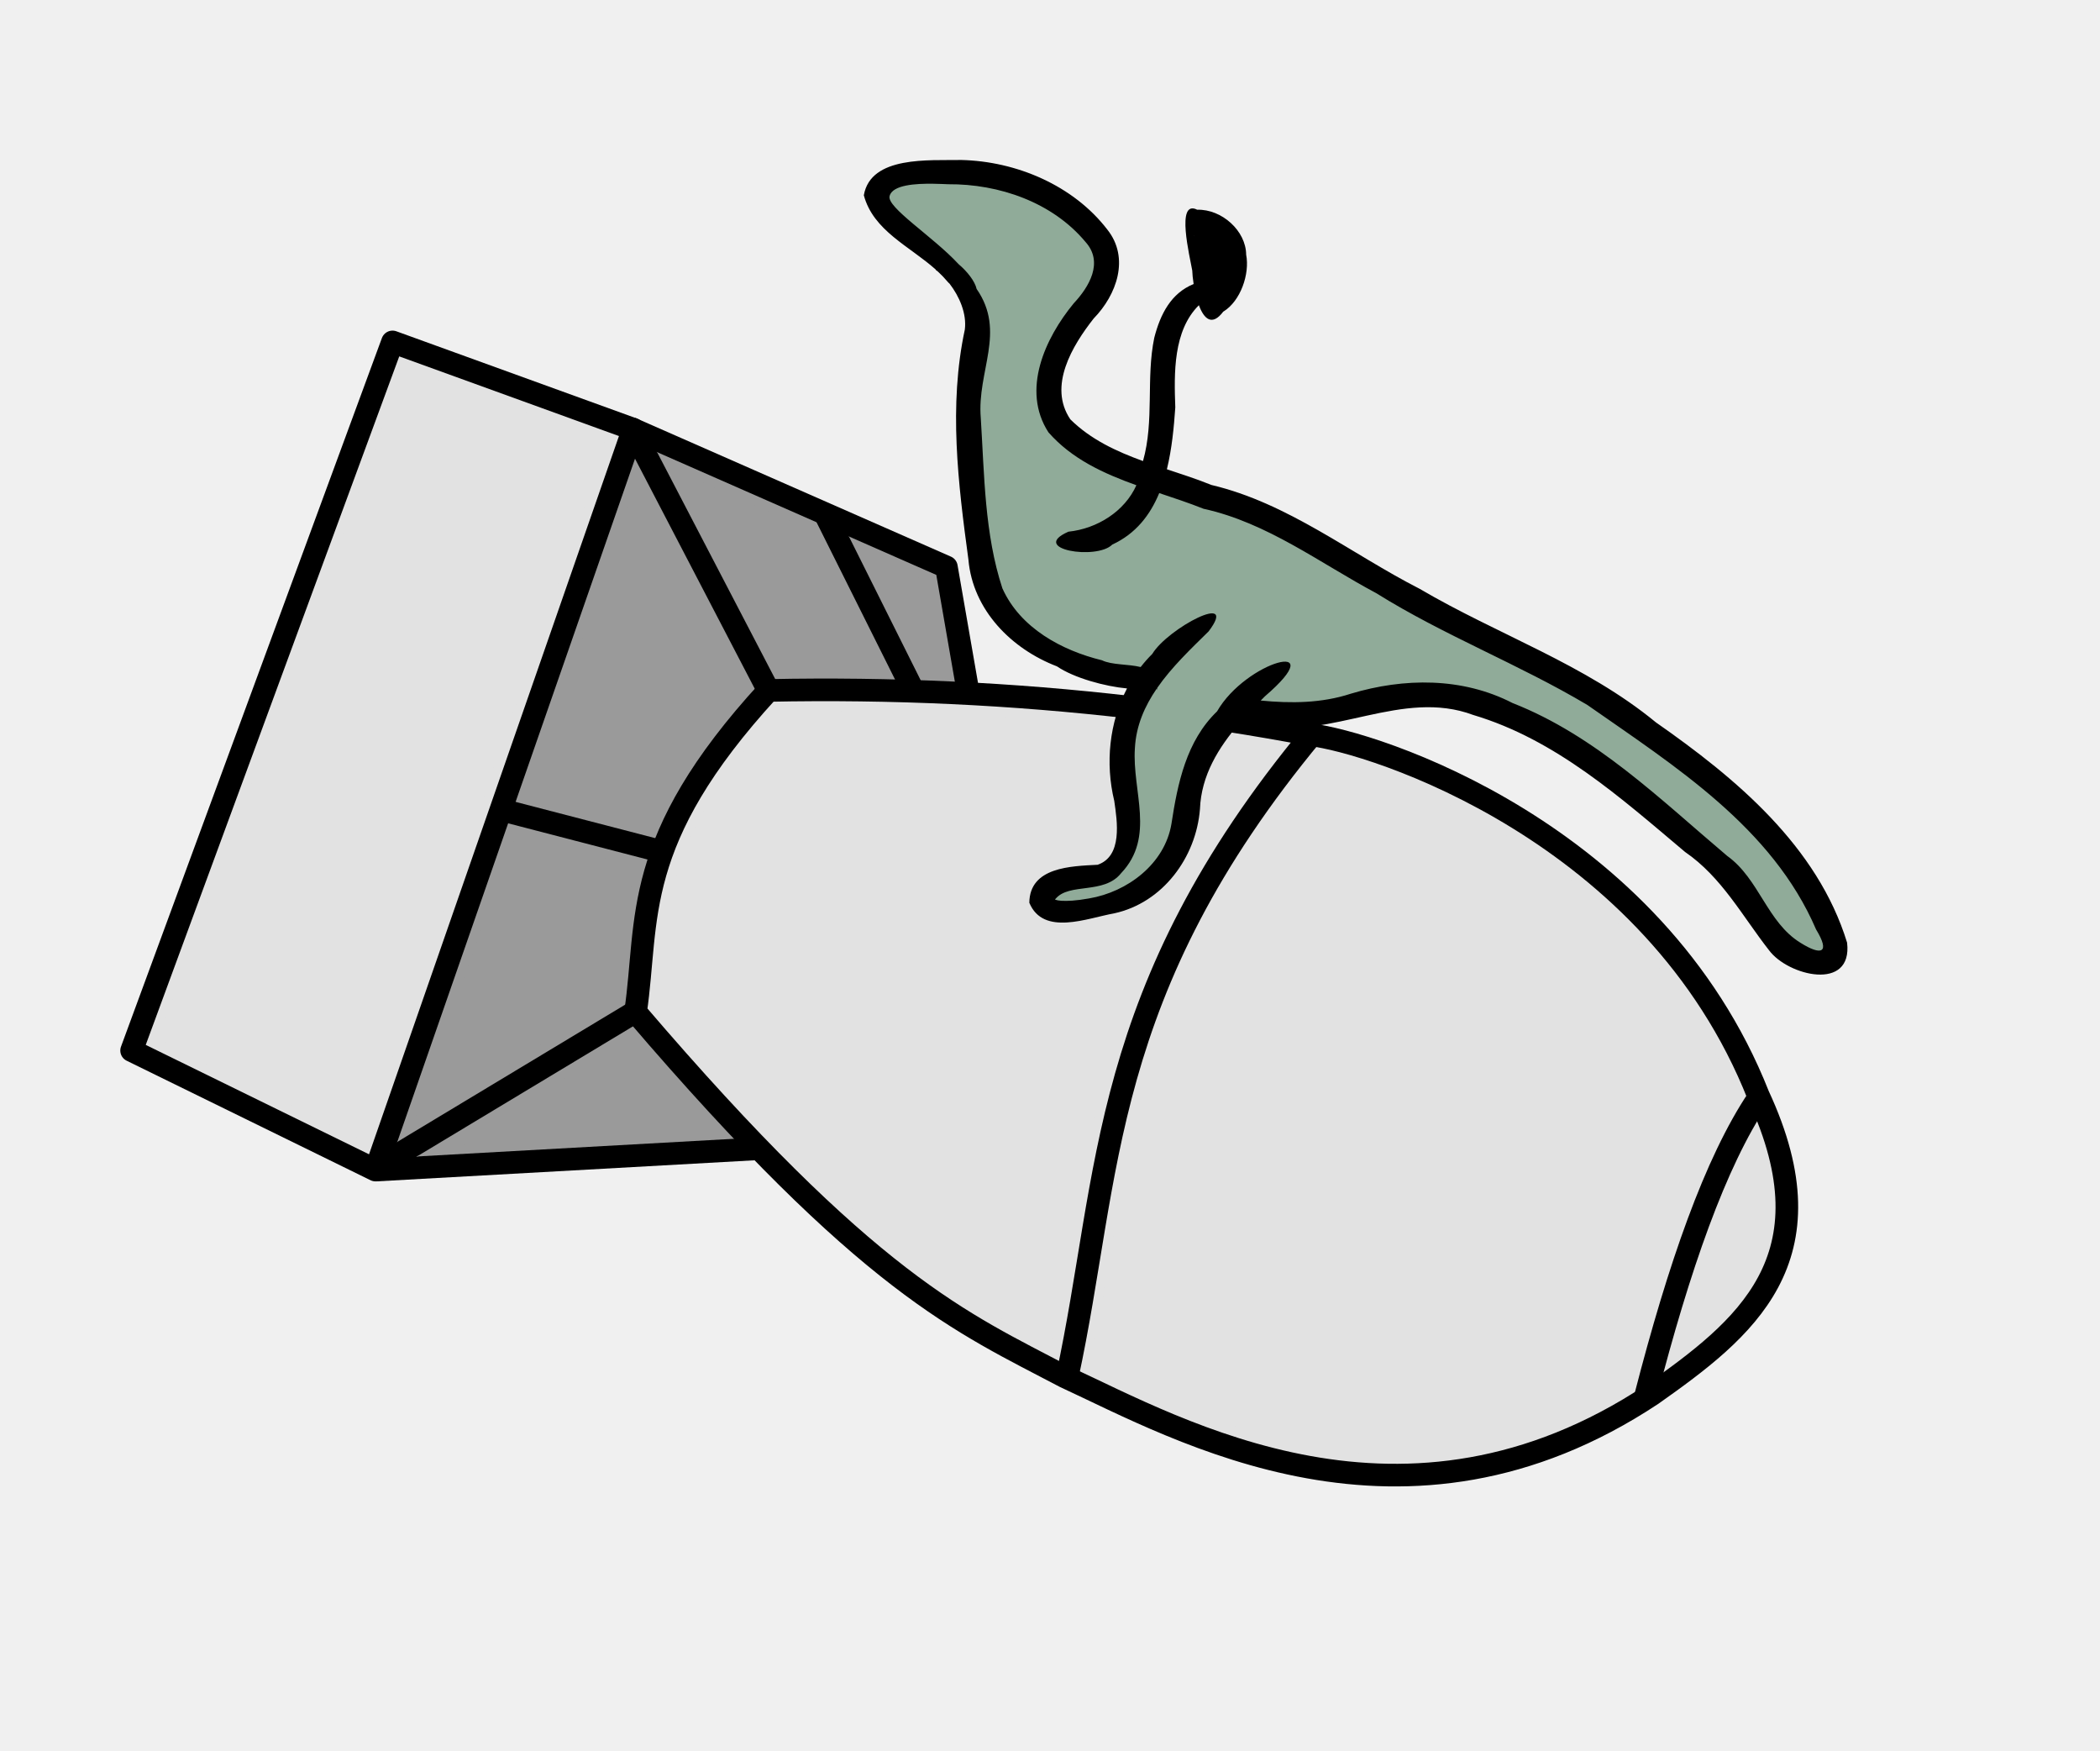
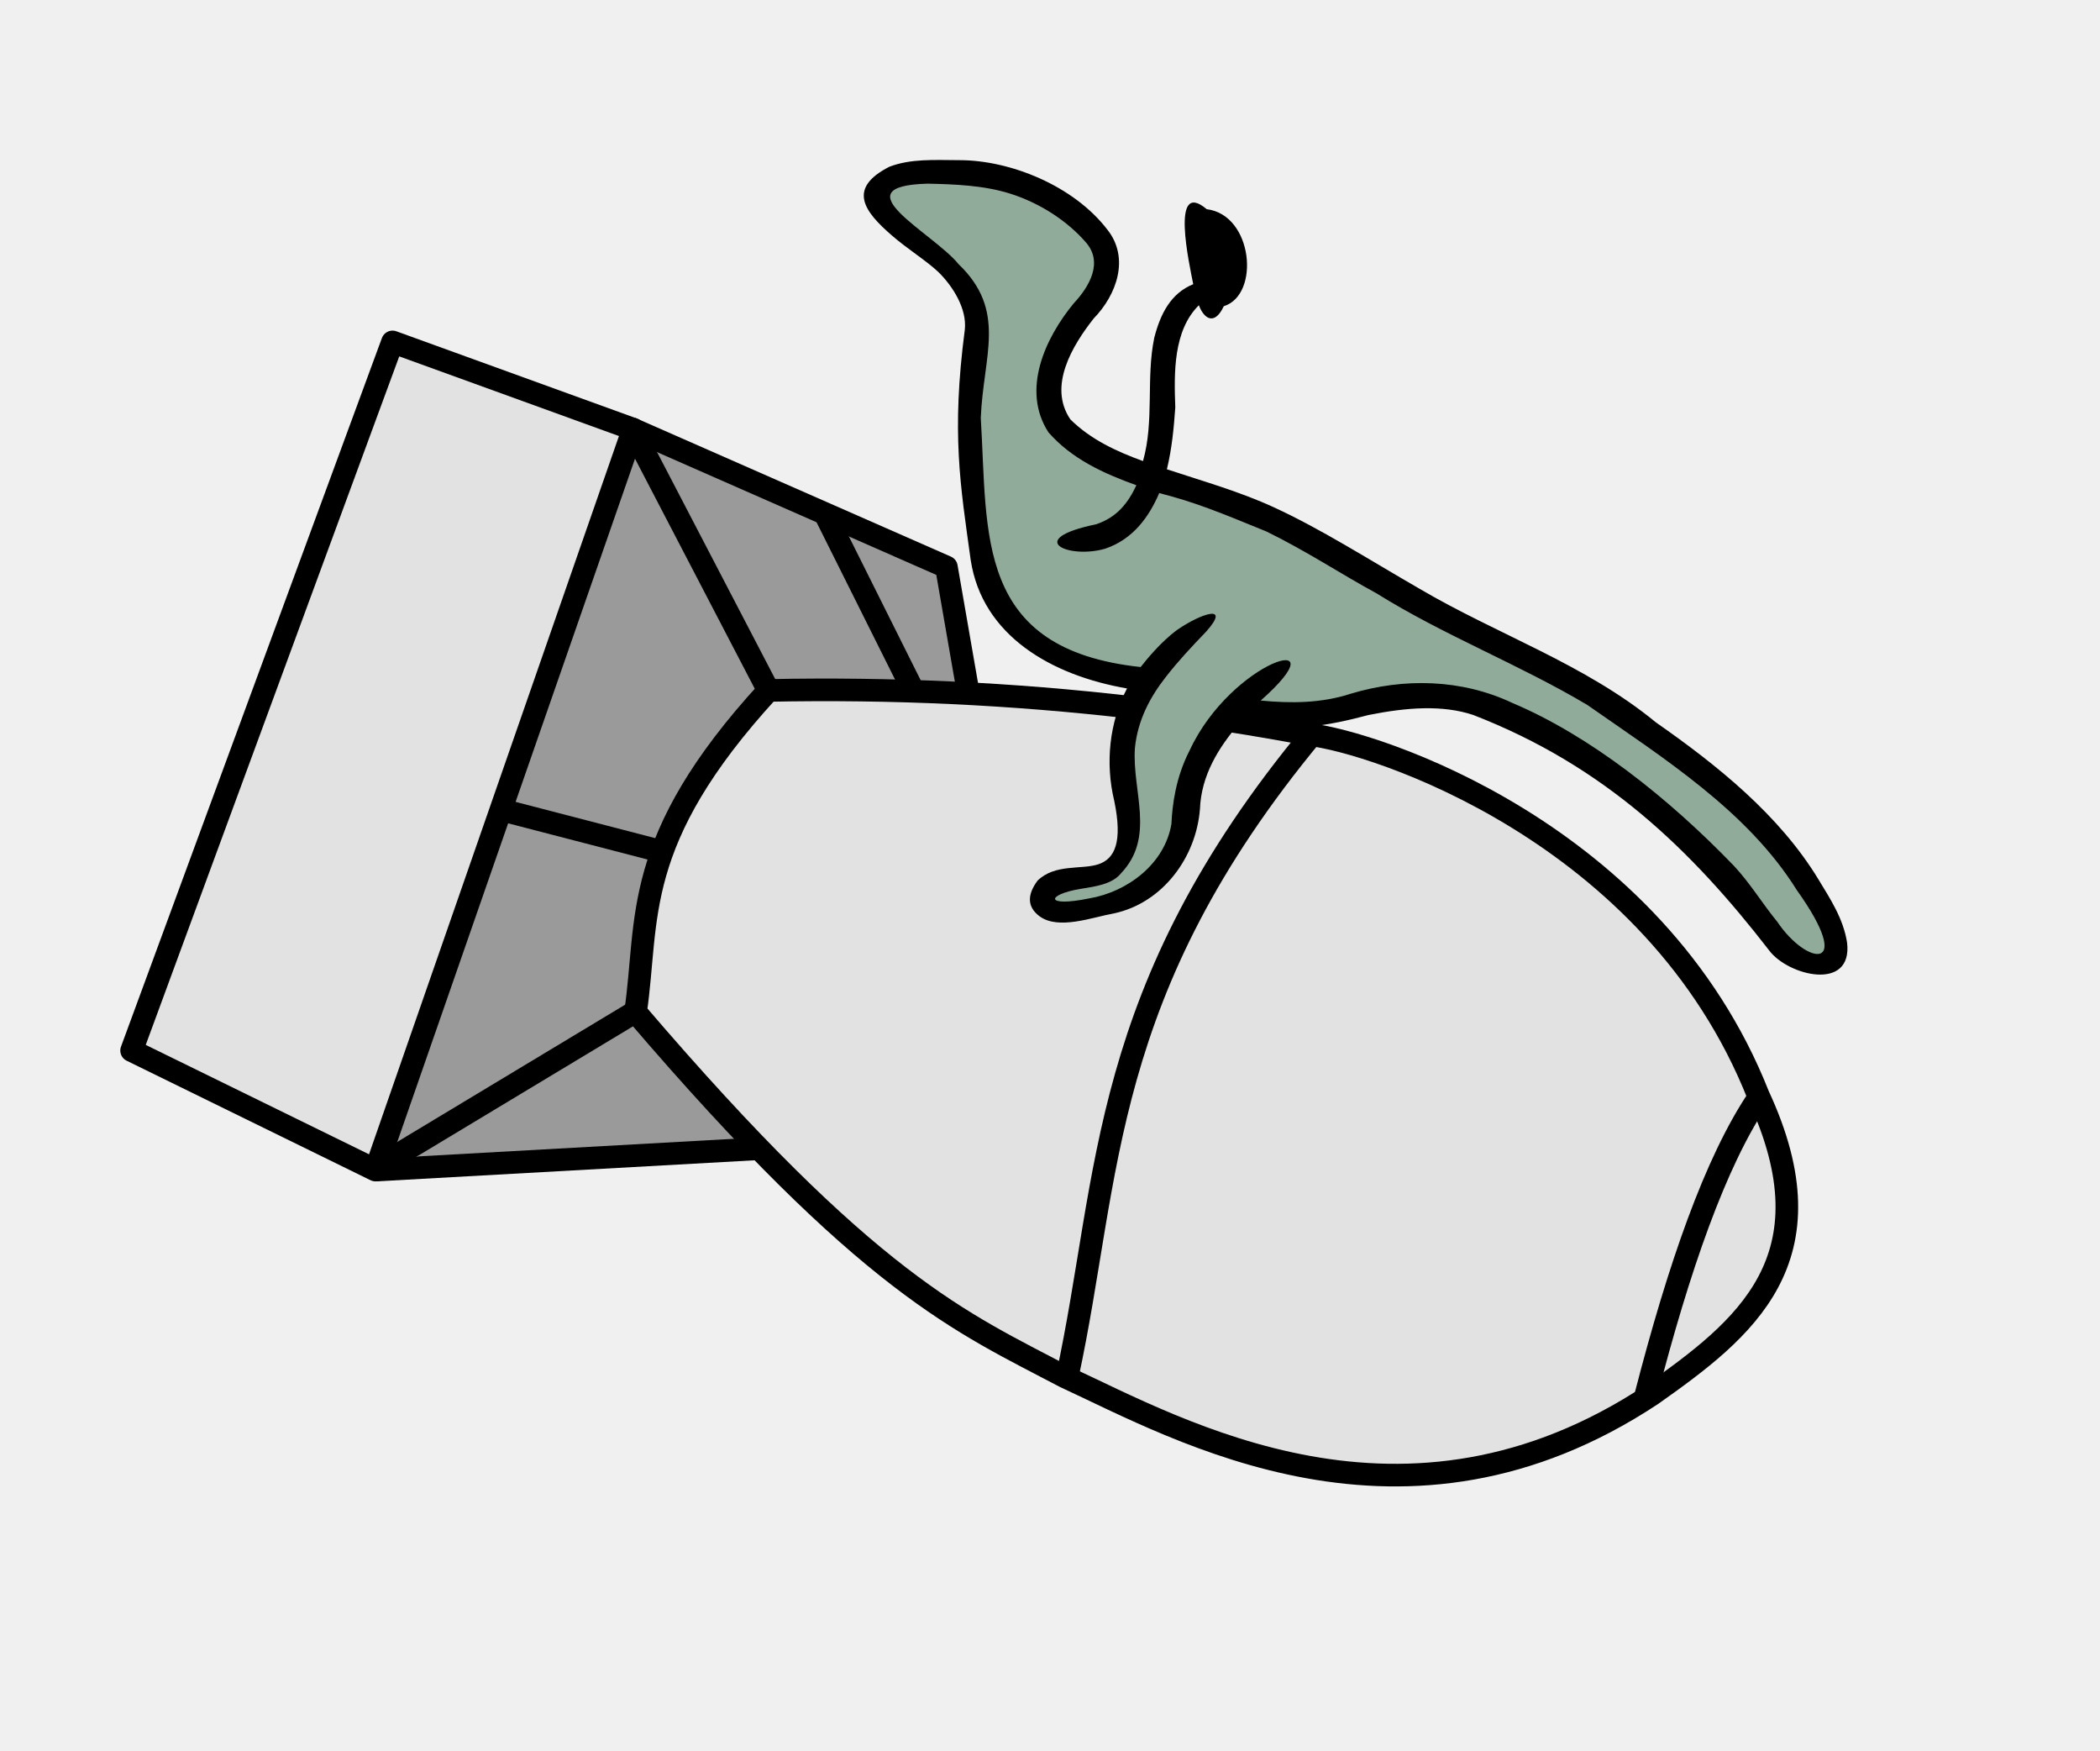
<svg xmlns="http://www.w3.org/2000/svg" width="6in" height="5in" id="svg2985" version="1.1" style="display:inline">
  <defs id="defs2987" />
  <g id="layer1" style="display:inline">
    <g id="layer2" style="display:inline" transform="translate(-211.6181,-124.0045)">
      <g id="g3445">
        <path id="path3963" d="m 668.831,498.342 c 0,-0.134 0.292,-1.15 0.649,-2.257 0.357,-1.107 2.239,-7.392 4.183,-13.966 4.515,-15.275 10.097,-30.17 15.414,-41.135 3.116,-6.425 4.347,-8.37 4.794,-7.572 0.331,0.591 1.394,4.125 2.363,7.854 4.174,16.064 1.239,29.397 -9.176,41.695 -4.731,5.586 -18.227,16.974 -18.227,15.38 z" style="fill:#e2e2e2;fill-opacity:1;stroke:#e2e2e2;stroke-width:4.306;stroke-linecap:butt;stroke-linejoin:round;stroke-miterlimit:4;stroke-dasharray:none;stroke-opacity:1" />
        <path id="path3965" d="m 584.114,524.533 c -0.955,-0.138 -4.548,-0.601 -7.986,-1.03 -13.426,-1.673 -30.879,-6.968 -47.914,-14.536 -16.037,-7.125 -19.79,-9.017 -19.79,-9.979 0,-0.519 0.635,-4.025 1.412,-7.791 0.776,-3.766 2.033,-10.753 2.792,-15.527 8.161,-51.331 16.065,-77.343 32.071,-105.549 9.854,-17.364 26.492,-40.275 29.248,-40.275 5.058,0 22.273,6.066 35.512,12.514 34.701,16.9 61.059,42.128 76.414,73.137 l 4.417,8.92 -1.685,2.67 c -8.052,12.756 -17.378,36.918 -25.31,65.579 -2.681,9.688 -3.809,12.753 -5.036,13.691 -0.869,0.665 -5.643,3.223 -10.608,5.685 -12.705,6.3 -25.934,10.322 -40.152,12.21 -5.071,0.673 -19.474,0.846 -23.386,0.281 l 0,0 z" style="fill:#e2e2e2;fill-opacity:1;stroke:#e2e2e2;stroke-width:4.306;stroke-linecap:butt;stroke-linejoin:round;stroke-miterlimit:4;stroke-dasharray:none;stroke-opacity:1" />
        <path style="fill:#e2e2e2;fill-opacity:1;stroke:#e2e2e2;stroke-width:4.306;stroke-linecap:butt;stroke-linejoin:round;stroke-miterlimit:4;stroke-dasharray:none;stroke-opacity:1" d="m 212.438,192.457 -5.555,6.748 c -18.926,22.996 -24.825,37.004 -27.76,65.922 -0.941,9.273 -0.969,11.201 -0.18,12.15 15.329,18.454 46.529,50.545 60.576,62.309 14.329,11.999 22.972,17.888 40.273,27.434 5.347,2.95 9.928,5.155 10.178,4.9 0.43,-0.438 2.085,-9.345 7.893,-42.475 4.314,-24.608 8.578,-40.65 15.414,-57.982 8.042,-20.389 19.011,-39.648 33.838,-59.406 3.278,-4.369 5.723,-8.021 5.43,-8.117 -0.293,-0.096 -3.704,-0.739 -7.578,-1.43 l -7.045,-1.256 -32.238,-4.25 -8.084,-0.832 c -17.141,-1.761 -37.494,-2.856 -60.859,-3.277 l -24.303,-0.438 z" transform="translate(211.6181,124.0045)" id="path3967" />
      </g>
      <path style="fill:#e2e2e2;fill-opacity:1;stroke:#e2e2e2;stroke-width:4.306;stroke-linecap:butt;stroke-linejoin:round;stroke-miterlimit:4;stroke-dasharray:none;stroke-opacity:1" d="m 282.051,425.018 c -18.148,-8.899 -29.483,-14.834 -29.438,-15.414 0.054,-0.688 68.1,-186.199 68.665,-187.199 0.224,-0.396 58.994,21.237 59.15,21.772 0.298,1.02 -67.462,194.919 -68.188,195.122 -0.373,0.104 -13.959,-6.322 -30.19,-14.281 z" id="path3969" />
      <path style="fill:#9a9a9a;fill-opacity:1;stroke:#9a9a9a;stroke-width:4.306;stroke-linecap:butt;stroke-linejoin:round;stroke-miterlimit:4;stroke-dasharray:none;stroke-opacity:1" d="m 393.436,249.463 c -0.2,0.2 6.305,12.865 25.156,48.969 l 5.875,11.281 15.938,0 15.938,0 -10.531,-21.094 -10.562,-21.125 -20.781,-9.125 c -11.436,-5.019 -20.908,-9.03 -21.031,-8.906 z m -7.844,2.125 c -0.156,0.46 -7.419,21.28 -16.125,46.281 -8.706,25.001 -15.729,45.584 -15.594,45.719 0.135,0.135 8.498,2.371 18.562,4.969 10.064,2.598 18.322,4.67 18.375,4.625 0.053,-0.045 1.835,-3.457 3.969,-7.594 4.478,-8.684 9.434,-15.984 17.531,-25.875 l 5.75,-7 -16.094,-30.969 c -8.85,-17.04 -16.219,-30.616 -16.375,-30.156 z m 60.469,20.969 c -0.118,0.111 4.039,8.678 9.219,19.031 l 9.406,18.812 4.156,0 c 2.29,0 4.156,-0.06 4.156,-0.156 0,-1.266 -4.9,-27.9 -5.188,-28.188 -0.601,-0.601 -21.505,-9.732 -21.75,-9.5 z m -94.25,78.094 c -0.544,0.019 -28.881,79.697 -30.062,84.531 -0.187,0.764 58.653,-34.108 60.531,-35.875 0.313,-0.295 1.017,-5.039 1.562,-10.531 1.058,-10.643 2.43,-19.577 3.938,-25.312 l 0.938,-3.5 -18.094,-4.688 c -9.952,-2.563 -18.416,-4.639 -18.812,-4.625 z m 33.188,55.594 c -0.371,0 -55.759,33.257 -56.625,34 -0.3,0.257 1.106,0.36 3.125,0.219 4.703,-0.329 78.224,-4.375 79.5,-4.375 0.528,0 -5.029,-6.726 -12.344,-14.938 -7.314,-8.211 -13.473,-14.906 -13.656,-14.906 z" id="path3971" />
    </g>
    <g id="g3821" style="display:inline" transform="translate(-211.6181,-124.0045)">
      <g id="g3852" transform="translate(13.74839,-23.56868)">
        <path style="fill:none;stroke:#000000;stroke-width:6.201;stroke-linecap:butt;stroke-linejoin:round;stroke-miterlimit:4;stroke-dasharray:none;stroke-opacity:1" d="m 233.968,435.652 71.565,-194.319 66.041,23.937 -70.706,203.157 z" id="path3002" />
        <path style="fill:none;stroke:#000000;stroke-width:6.201;stroke-linecap:butt;stroke-linejoin:miter;stroke-miterlimit:4;stroke-dasharray:none;stroke-opacity:1" d="M 379.186,381.027 334.749,369.488" id="path3824" />
        <path style="fill:none;stroke:#000000;stroke-width:6.201;stroke-linecap:butt;stroke-linejoin:miter;stroke-miterlimit:4;stroke-dasharray:none;stroke-opacity:1" d="m 371.575,425.341 -70.952,42.718" id="path3826" />
        <path style="fill:none;stroke:#000000;stroke-width:6.201;stroke-linecap:butt;stroke-linejoin:miter;stroke-miterlimit:4;stroke-dasharray:none;stroke-opacity:1" d="m 405.129,462.622 -104.284,5.814" id="path3828" />
        <path style="fill:none;stroke:#000000;stroke-width:6.201;stroke-linecap:butt;stroke-linejoin:miter;stroke-miterlimit:4;stroke-dasharray:none;stroke-opacity:1" d="M 408.635,336.92 371.329,265.27" id="path3830" />
        <path style="fill:none;stroke:#000000;stroke-width:6.201;stroke-linecap:butt;stroke-linejoin:miter;stroke-miterlimit:4;stroke-dasharray:none;stroke-opacity:1" d="M 448.215,336.674 424.003,288.187" id="path3832" />
        <path style="fill:none;stroke:#000000;stroke-width:6.201;stroke-linecap:butt;stroke-linejoin:round;stroke-miterlimit:4;stroke-dasharray:none;stroke-opacity:1" d="M 463.517,337.94 457.452,303.049 370.856,264.989" id="path3834" />
        <path style="fill:none;stroke:#000000;stroke-width:6.201;stroke-linecap:butt;stroke-linejoin:miter;stroke-miterlimit:4;stroke-dasharray:none;stroke-opacity:1" d="m 508.247,341.561 c -32.586,-3.796 -65.785,-5.342 -99.593,-4.657 -37.893,41.277 -32.733,62.683 -36.456,88.189 64.067,74.928 89.488,85.122 117.701,99.993 31.607,14.621 93.109,49.905 161.101,4.861 25.211,-17.807 50.045,-37.02 29.165,-81.939 -28.721,-72.682 -106.072,-97.068 -122.909,-98.952 -7.616,-1.448 -15.267,-2.768 -22.953,-3.96 z" id="path3836" />
        <path style="fill:none;stroke:#000000;stroke-width:6.201;stroke-linecap:butt;stroke-linejoin:miter;stroke-miterlimit:4;stroke-dasharray:none;stroke-opacity:1" d="m 557.949,348.708 c -58.828,70.918 -55.385,121.078 -67.357,176.377" id="path3838" />
        <path style="fill:none;stroke:#000000;stroke-width:6.201;stroke-linecap:butt;stroke-linejoin:miter;stroke-miterlimit:4;stroke-dasharray:none;stroke-opacity:1" d="m 680.164,448.701 c -11.825,17.54 -21.847,46.498 -30.901,81.592" id="path3840" />
      </g>
    </g>
    <g id="layer5" style="display:inline">
-       <path style="display:inline;fill:#90ab99;fill-opacity:1;stroke:#90ab99;stroke-width:4.306;stroke-linecap:butt;stroke-linejoin:round;stroke-miterlimit:4;stroke-dasharray:none;stroke-opacity:1" d="m 258.469,51.348 c -9.831,-0.008 -11.778,0.165 -12.744,1.129 -0.716,0.714 -0.973,1.666 -0.691,2.555 0.247,0.779 4.31,4.721 9.029,8.76 10.459,8.953 12.055,10.733 14.949,16.674 3.032,6.224 3.353,10.858 1.504,21.703 -1.316,7.718 -1.38,9.537 -0.742,20.484 1.215,20.849 3.357,33.758 6.707,40.422 2.082,4.141 6.959,8.972 12.254,12.135 5.061,3.023 14.434,6.166 20.016,6.711 5.948,8.004 3.193,21.884 3.109,24.27 -0.05,2.673 0.183,8.941 0.516,13.928 0.733,11.008 -0.159,14.677 -4.711,19.398 -2.415,2.504 -3.536,3.103 -7.039,3.764 -6.015,1.134 -9.255,2.086 -9.732,2.857 -1.139,1.842 10.987,-0.434 16.074,-3.018 4.98,-2.529 9.66,-6.978 11.676,-11.098 0.977,-1.997 2.383,-6.753 3.123,-10.566 2.639,-13.588 4.492,-17.893 11.365,-26.42 l 13.461,-3.08 7.588,0 c 6.277,0 9.083,-0.385 16.25,-2.229 7.944,-2.043 9.584,-2.229 19.773,-2.256 12.688,-0.033 14.623,0.39 26.906,5.889 12.581,5.632 22.44,11.996 35.938,23.197 19.257,15.981 25.07,21.398 28.602,26.654 6.512,9.693 8.756,12.405 12.088,14.611 3.283,2.175 5.834,2.821 5.834,1.477 0,-1.513 -7.001,-14.489 -10.484,-19.432 -5.164,-7.327 -18.91,-20.806 -28.748,-28.191 -21.452,-16.105 -26.808,-19.402 -52.08,-32.061 -9.166,-4.591 -26.682,-14.084 -38.924,-21.094 -22.138,-12.677 -26.636,-14.793 -41.975,-19.742 -4.392,-1.417 -8.298,-2.682 -8.68,-2.811 l -7.248,-2.523 -5.418,-2.219 c -2.98,-1.22 -7.153,-3.326 -9.271,-4.682 -9.379,-6 -12.416,-10.646 -12.428,-19.008 -0.011,-8.339 2.874,-15.551 9.73,-24.32 7.564,-9.674 7.485,-13.246 -0.445,-20.314 -4.709,-4.197 -11.211,-7.721 -18.318,-9.928 -4.569,-1.418 -6.634,-1.619 -16.812,-1.627 z" id="path3961" />
+       <path style="opacity:1;fill:#90ab99;fill-opacity:1;stroke:#90ab99;stroke-width:7.2;stroke-miterlimit:4;stroke-dasharray:none;stroke-opacity:1" d="m 495.691,260.331 c -2.611,-1.37 -5.668,-4.734 -12.251,-13.48 -15.758,-20.935 -42.331,-42.343 -66.105,-53.254 -11.098,-5.094 -16.333,-6.259 -27.894,-6.211 -8.575,0.036 -12.363,0.61 -21.5,3.262 -3.013,0.874 -5.502,1.135 -12.668,1.328 l -8.918,0.24 3.246,-3.327 c 3.922,-4.02 5.309,-6.533 4.21,-7.631 -0.601,-0.601 -1.106,-0.63 -2.847,-0.161 -6.088,1.639 -16.079,10.153 -21.216,18.079 -5.114,7.89 -7.292,14.002 -8.506,23.869 -0.896,7.277 -2.57,10.779 -7.268,15.203 -3.922,3.693 -8.13,6.038 -13.125,7.315 -4.99,1.276 -10.185,1.804 -10.632,1.082 -0.496,-0.803 2.247,-1.828 7.5,-2.8 5.785,-1.071 8.034,-2.092 10.406,-4.726 4.641,-5.152 5.493,-10.116 4.038,-23.516 -0.779,-7.178 -0.829,-9.055 -0.317,-12.038 1.302,-7.592 4.755,-14.014 11.807,-21.961 2.075,-2.337 5.126,-5.775 6.781,-7.638 5.176,-5.828 3.731,-7.511 -3.454,-4.024 -3.083,1.497 -4.801,2.851 -9.24,7.286 l -5.452,5.448 -4.798,-0.809 c -9.807,-1.654 -18.548,-5.501 -24.028,-10.575 -9.611,-8.898 -12.791,-20.443 -13.825,-50.188 -0.276,-7.936 -0.162,-10.493 0.8,-18 2.588,-20.202 0.304,-25.567 -16.745,-39.321 -6.353,-5.125 -9.366,-8.359 -9.157,-9.827 0.4,-2.814 8.141,-3.965 19.364,-2.878 12.196,1.181 21.298,4.687 29.062,11.195 5.121,4.292 6.699,6.648 6.68,9.975 -0.018,3.274 -1.062,5.324 -5.668,11.127 -4.202,5.294 -8.134,12.983 -9.246,18.079 -2.795,12.808 2.545,21.034 18.449,28.418 2.484,1.153 5.362,2.371 6.396,2.705 l 1.879,0.608 -0.879,1.532 c -1.684,2.932 -5.512,6.662 -7.956,7.751 -1.333,0.594 -4.186,1.581 -6.339,2.193 -6.088,1.731 -7.928,3.876 -4.981,5.807 1.062,0.696 2.388,0.884 6.157,0.876 4.442,-0.01 5.064,-0.139 8.272,-1.714 4.09,-2.01 7.67,-5.486 10.334,-10.036 1.026,-1.753 1.938,-3.403 2.026,-3.666 0.416,-1.249 25.803,8.183 34.216,12.712 2.535,1.365 10.522,5.928 17.75,10.14 17.992,10.485 21.729,12.505 40.392,21.83 19.995,9.991 22.244,11.258 32.25,18.169 28.444,19.646 39.375,29.673 50.238,46.085 5.423,8.193 7.121,11.667 6.915,14.145 -0.129,1.551 -0.353,1.867 -1.403,1.98 -0.688,0.073 -1.925,-0.221 -2.75,-0.654 z" id="path4677" />
    </g>
    <g id="layer6" style="display:inline" transform="translate(-211.6181,-124.0045)">
-       <path style="fill:#000000;fill-opacity:1;fill-rule:nonzero;stroke:none" clip-path="none" d="m 475.27,167.877 c -8.768,0.166 -24.827,-1.227 -26.715,9.674 2.619,9.752 12.513,13.929 19.723,20.373 0.01,0.041 0.015,0.076 0.025,0.117 0.206,0.148 0.414,0.313 0.623,0.482 0.885,0.829 1.732,1.69 2.502,2.613 0.2,0.257 0.419,0.466 0.643,0.658 2.668,3.461 4.748,8.191 4.186,12.584 -4.476,20.827 -1.847,42.2 0.982,63.055 1.194,13.844 11.791,24.527 24.297,29.303 4.656,3.184 13.263,5.517 19.205,6.051 -4.866,9.329 -5.992,20.504 -3.5,30.828 0.833,5.695 2.297,15.155 -4.559,17.525 -7.28,0.389 -18.63,0.592 -18.736,10.416 3.85,9.239 15.964,4.196 23.264,2.908 13.337,-2.899 22.495,-15.332 23.541,-28.619 0.355,-9.212 5.073,-16.854 10.891,-23.586 1.708,0.434 3.719,0.65 5.535,0.748 19.785,3.842 39.04,-10.233 58.531,-2.945 22.634,6.742 40.434,22.693 58.094,37.562 10.073,6.894 15.753,17.665 23.023,26.938 5.17,7.037 22.988,11.432 21.426,-2.061 -8.149,-26.497 -30.488,-45.084 -52.451,-60.416 -19.358,-15.932 -43.359,-24.02 -64.744,-36.59 -18.971,-9.692 -36.08,-23.523 -57.158,-28.502 -3.935,-1.591 -8.074,-2.935 -12.219,-4.307 1.376,-5.608 1.929,-11.539 2.305,-16.971 -0.342,-9.403 -0.6,-21.01 6.469,-28.018 1.379,3.699 3.578,5.932 6.723,1.715 0.018,8.4e-4 0.031,0.005 0.049,0.006 4.658,-2.882 7.232,-10.286 6.195,-15.59 -0.05,-6.519 -6.674,-12.508 -13.422,-12.311 -5.966,-2.993 -1.989,13.023 -1.363,16.666 0.027,0.942 0.154,2.262 0.379,3.707 -6.189,2.505 -9.124,8.228 -10.797,14.736 -2.306,11.097 0.051,22.751 -3.092,33.809 -7.333,-2.665 -14.354,-5.923 -19.924,-11.436 -6.179,-9.115 0.55,-20.221 6.396,-27.656 6.299,-6.453 9.966,-16.588 3.74,-24.393 -9.308,-12.105 -24.945,-18.729 -40.066,-19.076 z m -7.654,6.516 c 1.613,0.023 3.064,0.094 4.098,0.133 13.947,-0.099 28.579,4.943 37.652,15.836 5.01,5.566 0.994,12.308 -3.246,16.83 -7.846,9.524 -14.434,23.773 -6.93,35.363 6.401,7.301 15.082,11.267 24.123,14.51 -3.217,7.177 -10.747,11.91 -18.646,12.738 -10.888,4.788 7.744,7.872 12.035,3.531 6.453,-2.975 10.392,-8.111 12.875,-14.117 4.125,1.379 8.232,2.734 12.146,4.299 17.514,3.832 31.857,14.869 47.375,23.143 18.573,11.609 39.127,19.481 57.91,30.66 23.996,16.774 50.712,33.574 62.73,61.551 3.994,6.545 1.418,7.233 -4.26,3.672 -9.186,-5.632 -11.331,-17.546 -20.111,-23.828 -18.377,-15.522 -36.109,-33.006 -58.895,-41.932 -13.762,-7.095 -29.767,-6.931 -44.326,-2.559 -8.043,2.639 -16.437,2.685 -24.73,1.885 0.377,-0.379 0.752,-0.769 1.129,-1.143 18.817,-16.158 -5.181,-9.711 -13.102,4.107 -8.452,8.14 -10.821,19.765 -12.518,30.859 -1.838,10.996 -12.09,18.667 -22.594,20.439 -7.183,1.305 -10.02,0.376 -9.186,0.109 3.732,-4.496 13.262,-1.121 17.967,-7.021 9.495,-9.99 2.987,-22.466 3.791,-34.297 0.326,-6.175 2.69,-11.519 6.008,-16.354 l 0.07,0.453 c 0.025,-0.217 0.038,-0.42 0.049,-0.623 3.956,-5.71 9.234,-10.712 14.1,-15.502 8.442,-11.167 -11.183,-0.881 -15.461,6.191 -1.148,1.135 -2.205,2.337 -3.182,3.592 -3.399,-0.843 -7.897,-0.531 -10.619,-1.855 -10.967,-2.675 -22.406,-8.806 -27.312,-19.732 -4.921,-14.976 -4.933,-31.113 -5.924,-46.721 -1.086,-12.863 7.036,-23.601 -1.141,-35.375 -0.475,-2.147 -2.634,-4.849 -4.955,-6.801 -6.944,-7.537 -19.94,-15.67 -18.896,-18.73 0.843,-3.012 7.136,-3.382 11.975,-3.312 z m 71.545,14.154 c -0.016,0.036 -0.053,0.054 -0.148,0.027 0.053,-0.014 0.097,-0.015 0.148,-0.027 z" id="path3433" />
+       <path style="fill:#000000;fill-opacity:1;fill-rule:nonzero;stroke:none" clip-path="none" d="m 455.538,169.738 c -11.672,5.976 -6.822,12.313 0.682,18.812 4.21,3.672 9.179,6.707 12.706,9.973 4.082,3.974 7.93,10.175 7.33,15.855 -3.726,28.452 -1.222,42.7 1.607,63.18 3.172,20.749 22.139,31.654 42.877,35.229 -4.866,9.329 -5.992,20.504 -3.5,30.828 2.319,11.193 0.226,15.902 -4.408,17.405 -4.654,1.509 -11.863,-0.202 -16.642,4.489 -2.688,3.651 -3.063,7.056 0.598,9.781 5.255,3.795 14.449,0.228 20.42,-0.825 13.337,-2.899 22.495,-15.332 23.541,-28.619 0.355,-9.212 5.073,-16.854 10.891,-23.586 12.784,2.878 24.43,0.728 35.307,-2.179 10.518,-2.111 20.36,-2.83 28.76,-0.018 36.054,13.966 59.811,36.976 81.117,64.5 5.17,7.037 22.988,11.432 21.426,-2.061 -1.04,-6.606 -4.57,-11.923 -7.827,-17.299 -10.716,-17.687 -27.781,-31.359 -44.624,-43.117 -19.358,-15.932 -43.359,-24.02 -64.744,-36.59 -14.585,-8.41 -27.111,-16.433 -40.016,-22.372 -9.411,-4.331 -19.167,-7.064 -29.361,-10.437 1.376,-5.608 1.929,-11.539 2.305,-16.971 -0.342,-9.403 -0.6,-21.01 6.469,-28.018 1.379,3.699 4.27,5.724 6.834,0.277 10.045,-3.132 8.03,-25.073 -4.68,-26.605 -10.092,-8.514 -4.728,15.253 -3.702,20.568 -6.189,2.505 -9.016,8.182 -10.689,14.69 -2.306,11.097 0.051,22.751 -3.092,33.809 -7.333,-2.665 -14.354,-5.923 -19.924,-11.436 -6.179,-9.115 0.55,-20.221 6.396,-27.656 6.299,-6.453 9.966,-16.588 3.74,-24.393 -9.308,-12.105 -26.669,-18.994 -40.415,-19.027 -7.205,-0.034 -13.448,-0.45 -19.384,1.813 z m 53.828,20.623 c 5.01,5.566 0.994,12.308 -3.246,16.83 -7.846,9.524 -14.434,23.773 -6.93,35.363 6.401,7.301 15.082,11.267 24.123,14.51 -2.271,4.86 -5.301,8.782 -11.023,10.704 -19.944,4.116 -7.667,9.618 2.438,6.706 7.819,-2.631 12.147,-8.967 14.848,-15.258 9.968,2.534 16.672,5.327 29.384,10.52 10.888,5.303 20.744,11.845 30.137,16.922 18.573,11.609 39.127,19.481 57.91,30.66 20.744,14.501 43.889,29.021 57.446,50.764 16.151,22.597 2.837,20.893 -5.38,8.65 -4.049,-4.926 -7.355,-10.463 -11.841,-15.277 -17.951,-18.632 -39.472,-35.682 -60.76,-44.674 -13.946,-6.604 -29.767,-6.931 -44.326,-2.559 -8.043,2.639 -16.437,2.685 -24.73,1.885 22.792,-20.174 -8.028,-11.094 -19.501,13.684 -3.859,7.463 -4.762,15.087 -4.99,20.14 -1.838,10.996 -12.09,18.667 -22.594,20.439 -12.257,2.493 -11.808,-1.069 -2.271,-2.633 3.948,-0.638 8.628,-1.239 11.052,-4.279 9.495,-9.99 2.987,-22.466 3.791,-34.297 0.777,-7.691 4.145,-13.983 8.484,-19.528 3.559,-4.549 6.912,-8.104 11.129,-12.498 6.731,-7.602 -1.301,-5.009 -7.982,-0.435 -4.559,3.353 -8.512,8.257 -10.047,10.218 -45.565,-4.879 -41.892,-36.388 -43.855,-68.309 0.693,-17.189 7.275,-29.335 -6.096,-42.176 -7.027,-8.624 -32.891,-21.377 -8.535,-22.066 7.507,0.156 15.521,0.466 22.721,2.745 8.457,2.677 15.837,7.72 20.642,13.247 z" id="path3433" />
    </g>
  </g>
  <g id="layer3" style="display:none">
    <g id="layer7" style="display:none">
      <rect style="opacity:1;fill:#000000;fill-opacity:1;stroke:#b0b0b0;stroke-opacity:1" id="rect3451" width="540" height="450" x="0" y="0" />
    </g>
    <g transform="translate(-211.6181,-124.0045)" style="display:inline" id="g3485">
      <g id="g3487" style="fill:#a9a9a9;fill-opacity:1;stroke:#a9a9a9;stroke-opacity:1">
        <path style="fill:#a9a9a9;fill-opacity:1;stroke:#a9a9a9;stroke-width:4.306;stroke-linecap:butt;stroke-linejoin:round;stroke-miterlimit:4;stroke-dasharray:none;stroke-opacity:1" d="m 668.831,498.342 c 0,-0.134 0.292,-1.15 0.649,-2.257 0.357,-1.107 2.239,-7.392 4.183,-13.966 4.515,-15.275 10.097,-30.17 15.414,-41.135 3.116,-6.425 4.347,-8.37 4.794,-7.572 0.331,0.591 1.394,4.125 2.363,7.854 4.174,16.064 1.239,29.397 -9.176,41.695 -4.731,5.586 -18.227,16.974 -18.227,15.38 z" id="path3489" />
        <path style="fill:#a9a9a9;fill-opacity:1;stroke:#a9a9a9;stroke-width:4.306;stroke-linecap:butt;stroke-linejoin:round;stroke-miterlimit:4;stroke-dasharray:none;stroke-opacity:1" d="m 584.114,524.533 c -0.955,-0.138 -4.548,-0.601 -7.986,-1.03 -13.426,-1.673 -30.879,-6.968 -47.914,-14.536 -16.037,-7.125 -19.79,-9.017 -19.79,-9.979 0,-0.519 0.635,-4.025 1.412,-7.791 0.776,-3.766 2.033,-10.753 2.792,-15.527 8.161,-51.331 16.065,-77.343 32.071,-105.549 9.854,-17.364 26.492,-40.275 29.248,-40.275 5.058,0 22.273,6.066 35.512,12.514 34.701,16.9 61.059,42.128 76.414,73.137 l 4.417,8.92 -1.685,2.67 c -8.052,12.756 -17.378,36.918 -25.31,65.579 -2.681,9.688 -3.809,12.753 -5.036,13.691 -0.869,0.665 -5.643,3.223 -10.608,5.685 -12.705,6.3 -25.934,10.322 -40.152,12.21 -5.071,0.673 -19.474,0.846 -23.386,0.281 l 0,0 z" id="path3491" />
        <path style="fill:#a9a9a9;fill-opacity:1;stroke:#a9a9a9;stroke-width:4.306;stroke-linecap:butt;stroke-linejoin:round;stroke-miterlimit:4;stroke-dasharray:none;stroke-opacity:1" d="m 212.438,192.457 -5.555,6.748 c -18.926,22.996 -24.825,37.004 -27.76,65.922 -0.941,9.273 -0.969,11.201 -0.18,12.15 15.329,18.454 46.529,50.545 60.576,62.309 14.329,11.999 22.972,17.888 40.273,27.434 5.347,2.95 9.928,5.155 10.178,4.9 0.43,-0.438 2.085,-9.345 7.893,-42.475 4.314,-24.608 8.578,-40.65 15.414,-57.982 8.042,-20.389 19.011,-39.648 33.838,-59.406 3.278,-4.369 5.723,-8.021 5.43,-8.117 -0.293,-0.096 -3.704,-0.739 -7.578,-1.43 l -7.045,-1.256 -32.238,-4.25 -8.084,-0.832 c -17.141,-1.761 -37.494,-2.856 -60.859,-3.277 l -24.303,-0.438 z" transform="translate(211.6181,124.0045)" id="path3493" />
      </g>
      <path id="path3495" d="m 282.051,425.018 c -18.148,-8.899 -29.483,-14.834 -29.438,-15.414 0.054,-0.688 68.1,-186.199 68.665,-187.199 0.224,-0.396 58.994,21.237 59.15,21.772 0.298,1.02 -67.462,194.919 -68.188,195.122 -0.373,0.104 -13.959,-6.322 -30.19,-14.281 z" style="fill:#a9a9a9;fill-opacity:1;stroke:#a9a9a9;stroke-width:4.306;stroke-linecap:butt;stroke-linejoin:round;stroke-miterlimit:4;stroke-dasharray:none;stroke-opacity:1" />
      <path id="path3497" d="m 393.436,249.463 c -0.2,0.2 6.305,12.865 25.156,48.969 l 5.875,11.281 15.938,0 15.938,0 -10.531,-21.094 -10.562,-21.125 -20.781,-9.125 c -11.436,-5.019 -20.908,-9.03 -21.031,-8.906 z m -7.844,2.125 c -0.156,0.46 -7.419,21.28 -16.125,46.281 -8.706,25.001 -15.729,45.584 -15.594,45.719 0.135,0.135 8.498,2.371 18.562,4.969 10.064,2.598 18.322,4.67 18.375,4.625 0.053,-0.045 1.835,-3.457 3.969,-7.594 4.478,-8.684 9.434,-15.984 17.531,-25.875 l 5.75,-7 -16.094,-30.969 c -8.85,-17.04 -16.219,-30.616 -16.375,-30.156 z m 60.469,20.969 c -0.118,0.111 4.039,8.678 9.219,19.031 l 9.406,18.812 4.156,0 c 2.29,0 4.156,-0.06 4.156,-0.156 0,-1.266 -4.9,-27.9 -5.188,-28.188 -0.601,-0.601 -21.505,-9.732 -21.75,-9.5 z m -94.25,78.094 c -0.544,0.019 -28.881,79.697 -30.062,84.531 -0.187,0.764 58.653,-34.108 60.531,-35.875 0.313,-0.295 1.017,-5.039 1.562,-10.531 1.058,-10.643 2.43,-19.577 3.938,-25.312 l 0.938,-3.5 -18.094,-4.688 c -9.952,-2.563 -18.416,-4.639 -18.812,-4.625 z m 33.188,55.594 c -0.371,0 -55.759,33.257 -56.625,34 -0.3,0.257 1.106,0.36 3.125,0.219 4.703,-0.329 78.224,-4.375 79.5,-4.375 0.528,0 -5.029,-6.726 -12.344,-14.938 -7.314,-8.211 -13.473,-14.906 -13.656,-14.906 z" style="fill:#686868;fill-opacity:1;stroke:#686868;stroke-width:4.306;stroke-linecap:butt;stroke-linejoin:round;stroke-miterlimit:4;stroke-dasharray:none;stroke-opacity:1" />
    </g>
    <g transform="translate(-211.6181,-124.0045)" style="display:inline" id="g3457">
      <g transform="translate(13.74839,-23.56868)" id="g3459" style="stroke:#ffffff">
        <path id="path3461" d="m 233.968,435.652 71.565,-194.319 66.041,23.937 -70.706,203.157 z" style="fill:none;stroke:#ffffff;stroke-width:6.201;stroke-linecap:butt;stroke-linejoin:round;stroke-miterlimit:4;stroke-dasharray:none;stroke-opacity:1" />
        <path id="path3463" d="M 379.186,381.027 334.749,369.488" style="fill:none;stroke:#ffffff;stroke-width:6.201;stroke-linecap:butt;stroke-linejoin:miter;stroke-miterlimit:4;stroke-dasharray:none;stroke-opacity:1" />
        <path id="path3465" d="m 371.575,425.341 -70.952,42.718" style="fill:none;stroke:#ffffff;stroke-width:6.201;stroke-linecap:butt;stroke-linejoin:miter;stroke-miterlimit:4;stroke-dasharray:none;stroke-opacity:1" />
        <path id="path3467" d="m 405.129,462.622 -104.284,5.814" style="fill:none;stroke:#ffffff;stroke-width:6.201;stroke-linecap:butt;stroke-linejoin:miter;stroke-miterlimit:4;stroke-dasharray:none;stroke-opacity:1" />
        <path id="path3469" d="M 408.635,336.92 371.329,265.27" style="fill:none;stroke:#ffffff;stroke-width:6.201;stroke-linecap:butt;stroke-linejoin:miter;stroke-miterlimit:4;stroke-dasharray:none;stroke-opacity:1" />
        <path id="path3471" d="M 448.215,336.674 424.003,288.187" style="fill:none;stroke:#ffffff;stroke-width:6.201;stroke-linecap:butt;stroke-linejoin:miter;stroke-miterlimit:4;stroke-dasharray:none;stroke-opacity:1" />
        <path id="path3473" d="M 463.517,337.94 457.452,303.049 370.856,264.989" style="fill:none;stroke:#ffffff;stroke-width:6.201;stroke-linecap:butt;stroke-linejoin:round;stroke-miterlimit:4;stroke-dasharray:none;stroke-opacity:1" />
        <path id="path3475" d="m 508.247,341.561 c -32.586,-3.796 -65.785,-5.342 -99.593,-4.657 -37.893,41.277 -32.733,62.683 -36.456,88.189 64.067,74.928 89.488,85.122 117.701,99.993 31.607,14.621 93.109,49.905 161.101,4.861 25.211,-17.807 50.045,-37.02 29.165,-81.939 -28.721,-72.682 -106.072,-97.068 -122.909,-98.952 -7.616,-1.448 -15.267,-2.768 -22.953,-3.96 z" style="fill:none;stroke:#ffffff;stroke-width:6.201;stroke-linecap:butt;stroke-linejoin:miter;stroke-miterlimit:4;stroke-dasharray:none;stroke-opacity:1" />
        <path id="path3477" d="m 557.949,348.708 c -58.828,70.918 -55.385,121.078 -67.357,176.377" style="fill:none;stroke:#ffffff;stroke-width:6.201;stroke-linecap:butt;stroke-linejoin:miter;stroke-miterlimit:4;stroke-dasharray:none;stroke-opacity:1" />
        <path id="path3479" d="m 680.164,448.701 c -11.825,17.54 -21.847,46.498 -30.901,81.592" style="fill:none;stroke:#ffffff;stroke-width:6.201;stroke-linecap:butt;stroke-linejoin:miter;stroke-miterlimit:4;stroke-dasharray:none;stroke-opacity:1" />
      </g>
    </g>
    <g style="display:inline" id="g3372">
-       <path id="path3374" d="m 258.469,51.348 c -9.831,-0.008 -11.778,0.165 -12.744,1.129 -0.716,0.714 -0.973,1.666 -0.691,2.555 0.247,0.779 4.31,4.721 9.029,8.76 10.459,8.953 12.055,10.733 14.949,16.674 3.032,6.224 3.353,10.858 1.504,21.703 -1.316,7.718 -1.38,9.537 -0.742,20.484 1.215,20.849 3.357,33.758 6.707,40.422 2.082,4.141 6.959,8.972 12.254,12.135 5.061,3.023 14.434,6.166 20.016,6.711 5.948,8.004 3.193,21.884 3.109,24.27 -0.05,2.673 0.183,8.941 0.516,13.928 0.733,11.008 -0.159,14.677 -4.711,19.398 -2.415,2.504 -3.536,3.103 -7.039,3.764 -6.015,1.134 -9.255,2.086 -9.732,2.857 -1.139,1.842 10.987,-0.434 16.074,-3.018 4.98,-2.529 9.66,-6.978 11.676,-11.098 0.977,-1.997 2.383,-6.753 3.123,-10.566 2.639,-13.588 4.492,-17.893 11.365,-26.42 l 13.461,-3.08 7.588,0 c 6.277,0 9.083,-0.385 16.25,-2.229 7.944,-2.043 9.584,-2.229 19.773,-2.256 12.688,-0.033 14.623,0.39 26.906,5.889 12.581,5.632 22.44,11.996 35.938,23.197 19.257,15.981 25.07,21.398 28.602,26.654 6.512,9.693 8.756,12.405 12.088,14.611 3.283,2.175 5.834,2.821 5.834,1.477 0,-1.513 -7.001,-14.489 -10.484,-19.432 -5.164,-7.327 -18.91,-20.806 -28.748,-28.191 -21.452,-16.105 -26.808,-19.402 -52.08,-32.061 -9.166,-4.591 -26.682,-14.084 -38.924,-21.094 -22.138,-12.677 -26.636,-14.793 -41.975,-19.742 -4.392,-1.417 -8.298,-2.682 -8.68,-2.811 l -7.248,-2.523 -5.418,-2.219 c -2.98,-1.22 -7.153,-3.326 -9.271,-4.682 -9.379,-6 -12.416,-10.646 -12.428,-19.008 -0.011,-8.339 2.874,-15.551 9.73,-24.32 7.564,-9.674 7.485,-13.246 -0.445,-20.314 -4.709,-4.197 -11.211,-7.721 -18.318,-9.928 -4.569,-1.418 -6.634,-1.619 -16.812,-1.627 z" style="display:inline;fill:#5e7a67;fill-opacity:1;stroke:#5e7a67;stroke-width:4.306;stroke-linecap:butt;stroke-linejoin:round;stroke-miterlimit:4;stroke-dasharray:none;stroke-opacity:1" />
+       <path style="display:inline;opacity:1;fill:#5e7a67;fill-opacity:1;stroke:#5e7a67;stroke-width:7.2;stroke-miterlimit:4;stroke-dasharray:none;stroke-opacity:1" d="m 495.691,260.331 c -2.611,-1.37 -5.668,-4.734 -12.251,-13.48 -15.758,-20.935 -42.331,-42.343 -66.105,-53.254 -11.098,-5.094 -16.333,-6.259 -27.894,-6.211 -8.575,0.036 -12.363,0.61 -21.5,3.262 -3.013,0.874 -5.502,1.135 -12.668,1.328 l -8.918,0.24 3.246,-3.327 c 3.922,-4.02 5.309,-6.533 4.21,-7.631 -0.601,-0.601 -1.106,-0.63 -2.847,-0.161 -6.088,1.639 -16.079,10.153 -21.216,18.079 -5.114,7.89 -7.292,14.002 -8.506,23.869 -0.896,7.277 -2.57,10.779 -7.268,15.203 -3.922,3.693 -8.13,6.038 -13.125,7.315 -4.99,1.276 -10.185,1.804 -10.632,1.082 -0.496,-0.803 2.247,-1.828 7.5,-2.8 5.785,-1.071 8.034,-2.092 10.406,-4.726 4.641,-5.152 5.493,-10.116 4.038,-23.516 -0.779,-7.178 -0.829,-9.055 -0.317,-12.038 1.302,-7.592 4.755,-14.014 11.807,-21.961 2.075,-2.337 5.126,-5.775 6.781,-7.638 5.176,-5.828 3.731,-7.511 -3.454,-4.024 -3.083,1.497 -4.801,2.851 -9.24,7.286 l -5.452,5.448 -4.798,-0.809 c -9.807,-1.654 -18.548,-5.501 -24.028,-10.575 -9.611,-8.898 -12.791,-20.443 -13.825,-50.188 -0.276,-7.936 -0.162,-10.493 0.8,-18 2.588,-20.202 0.304,-25.567 -16.745,-39.321 -6.353,-5.125 -9.366,-8.359 -9.157,-9.827 0.4,-2.814 8.141,-3.965 19.364,-2.878 12.196,1.181 21.298,4.687 29.062,11.195 5.121,4.292 6.699,6.648 6.68,9.975 -0.018,3.274 -1.062,5.324 -5.668,11.127 -4.202,5.294 -8.134,12.983 -9.246,18.079 -2.795,12.808 2.545,21.034 18.449,28.418 2.484,1.153 5.362,2.371 6.396,2.705 l 1.879,0.608 -0.879,1.532 c -1.684,2.932 -5.512,6.662 -7.956,7.751 -1.333,0.594 -4.186,1.581 -6.339,2.193 -6.088,1.731 -7.928,3.876 -4.981,5.807 1.062,0.696 2.388,0.884 6.157,0.876 4.442,-0.01 5.064,-0.139 8.272,-1.714 4.09,-2.01 7.67,-5.486 10.334,-10.036 1.026,-1.753 1.938,-3.403 2.026,-3.666 0.416,-1.249 25.803,8.183 34.216,12.712 2.535,1.365 10.522,5.928 17.75,10.14 17.992,10.485 21.729,12.505 40.392,21.83 19.995,9.991 22.244,11.258 32.25,18.169 28.444,19.646 39.375,29.673 50.238,46.085 5.423,8.193 7.121,11.667 6.915,14.145 -0.129,1.551 -0.353,1.867 -1.403,1.98 -0.688,0.073 -1.925,-0.221 -2.75,-0.654 z" id="path4677-5" />
    </g>
    <g transform="translate(-211.6181,-124.0045)" style="display:inline" id="g3453">
-       <path id="path3455" d="m 475.27,167.877 c -8.768,0.166 -24.827,-1.227 -26.715,9.674 2.619,9.752 12.513,13.929 19.723,20.373 0.01,0.041 0.015,0.076 0.025,0.117 0.206,0.148 0.414,0.313 0.623,0.482 0.885,0.829 1.732,1.69 2.502,2.613 0.2,0.257 0.419,0.466 0.643,0.658 2.668,3.461 4.748,8.191 4.186,12.584 -4.476,20.827 -1.847,42.2 0.982,63.055 1.194,13.844 11.791,24.527 24.297,29.303 4.656,3.184 13.263,5.517 19.205,6.051 -4.866,9.329 -5.992,20.504 -3.5,30.828 0.833,5.695 2.297,15.155 -4.559,17.525 -7.28,0.389 -18.63,0.592 -18.736,10.416 3.85,9.239 15.964,4.196 23.264,2.908 13.337,-2.899 22.495,-15.332 23.541,-28.619 0.355,-9.212 5.073,-16.854 10.891,-23.586 1.708,0.434 3.719,0.65 5.535,0.748 19.785,3.842 39.04,-10.233 58.531,-2.945 22.634,6.742 40.434,22.693 58.094,37.562 10.073,6.894 15.753,17.665 23.023,26.938 5.17,7.037 22.988,11.432 21.426,-2.061 -8.149,-26.497 -30.488,-45.084 -52.451,-60.416 -19.358,-15.932 -43.359,-24.02 -64.744,-36.59 -18.971,-9.692 -36.08,-23.523 -57.158,-28.502 -3.935,-1.591 -8.074,-2.935 -12.219,-4.307 1.376,-5.608 1.929,-11.539 2.305,-16.971 -0.342,-9.403 -0.6,-21.01 6.469,-28.018 1.379,3.699 3.578,5.932 6.723,1.715 0.018,8.4e-4 0.031,0.005 0.049,0.006 4.658,-2.882 7.232,-10.286 6.195,-15.59 -0.05,-6.519 -6.674,-12.508 -13.422,-12.311 -5.966,-2.993 -1.989,13.023 -1.363,16.666 0.027,0.942 0.154,2.262 0.379,3.707 -6.189,2.505 -9.124,8.228 -10.797,14.736 -2.306,11.097 0.051,22.751 -3.092,33.809 -7.333,-2.665 -14.354,-5.923 -19.924,-11.436 -6.179,-9.115 0.55,-20.221 6.396,-27.656 6.299,-6.453 9.966,-16.588 3.74,-24.393 -9.308,-12.105 -24.945,-18.729 -40.066,-19.076 z m -7.654,6.516 c 1.613,0.023 3.064,0.094 4.098,0.133 13.947,-0.099 28.579,4.943 37.652,15.836 5.01,5.566 0.994,12.308 -3.246,16.83 -7.846,9.524 -14.434,23.773 -6.93,35.363 6.401,7.301 15.082,11.267 24.123,14.51 -3.217,7.177 -10.747,11.91 -18.646,12.738 -10.888,4.788 7.744,7.872 12.035,3.531 6.453,-2.975 10.392,-8.111 12.875,-14.117 4.125,1.379 8.232,2.734 12.146,4.299 17.514,3.832 31.857,14.869 47.375,23.143 18.573,11.609 39.127,19.481 57.91,30.66 23.996,16.774 50.712,33.574 62.73,61.551 3.994,6.545 1.418,7.233 -4.26,3.672 -9.186,-5.632 -11.331,-17.546 -20.111,-23.828 -18.377,-15.522 -36.109,-33.006 -58.895,-41.932 -13.762,-7.095 -29.767,-6.931 -44.326,-2.559 -8.043,2.639 -16.437,2.685 -24.73,1.885 0.377,-0.379 0.752,-0.769 1.129,-1.143 18.817,-16.158 -5.181,-9.711 -13.102,4.107 -8.452,8.14 -10.821,19.765 -12.518,30.859 -1.838,10.996 -12.09,18.667 -22.594,20.439 -7.183,1.305 -10.02,0.376 -9.186,0.109 3.732,-4.496 13.262,-1.121 17.967,-7.021 9.495,-9.99 2.987,-22.466 3.791,-34.297 0.326,-6.175 2.69,-11.519 6.008,-16.354 l 0.07,0.453 c 0.025,-0.217 0.038,-0.42 0.049,-0.623 3.956,-5.71 9.234,-10.712 14.1,-15.502 8.442,-11.167 -11.183,-0.881 -15.461,6.191 -1.148,1.135 -2.205,2.337 -3.182,3.592 -3.399,-0.843 -7.897,-0.531 -10.619,-1.855 -10.967,-2.675 -22.406,-8.806 -27.312,-19.732 -4.921,-14.976 -4.933,-31.113 -5.924,-46.721 -1.086,-12.863 7.036,-23.601 -1.141,-35.375 -0.475,-2.147 -2.634,-4.849 -4.955,-6.801 -6.944,-7.537 -19.94,-15.67 -18.896,-18.73 0.843,-3.012 7.136,-3.382 11.975,-3.312 z m 71.545,14.154 c -0.016,0.036 -0.053,0.054 -0.148,0.027 0.053,-0.014 0.097,-0.015 0.148,-0.027 z" clip-path="none" style="fill:#ffffff;fill-opacity:1;fill-rule:nonzero;stroke:none" />
+       <path style="display:inline;fill:#ffffff;fill-opacity:1;fill-rule:nonzero;stroke:none" clip-path="none" d="m 455.538,169.738 c -11.672,5.976 -6.822,12.313 0.682,18.812 4.21,3.672 9.179,6.707 12.706,9.973 4.082,3.974 7.93,10.175 7.33,15.855 -3.726,28.452 -1.222,42.7 1.607,63.18 3.172,20.749 22.139,31.654 42.877,35.229 -4.866,9.329 -5.992,20.504 -3.5,30.828 2.319,11.193 0.226,15.902 -4.408,17.405 -4.654,1.509 -11.863,-0.202 -16.642,4.489 -2.688,3.651 -3.063,7.056 0.598,9.781 5.255,3.795 14.449,0.228 20.42,-0.825 13.337,-2.899 22.495,-15.332 23.541,-28.619 0.355,-9.212 5.073,-16.854 10.891,-23.586 12.784,2.878 24.43,0.728 35.307,-2.179 10.518,-2.111 20.36,-2.83 28.76,-0.018 36.054,13.966 59.811,36.976 81.117,64.5 5.17,7.037 22.988,11.432 21.426,-2.061 -1.04,-6.606 -4.57,-11.923 -7.827,-17.299 -10.716,-17.687 -27.781,-31.359 -44.624,-43.117 -19.358,-15.932 -43.359,-24.02 -64.744,-36.59 -14.585,-8.41 -27.111,-16.433 -40.016,-22.372 -9.411,-4.331 -19.167,-7.064 -29.361,-10.437 1.376,-5.608 1.929,-11.539 2.305,-16.971 -0.342,-9.403 -0.6,-21.01 6.469,-28.018 1.379,3.699 4.27,5.724 6.834,0.277 10.045,-3.132 8.03,-25.073 -4.68,-26.605 -10.092,-8.514 -4.728,15.253 -3.702,20.568 -6.189,2.505 -9.016,8.182 -10.689,14.69 -2.306,11.097 0.051,22.751 -3.092,33.809 -7.333,-2.665 -14.354,-5.923 -19.924,-11.436 -6.179,-9.115 0.55,-20.221 6.396,-27.656 6.299,-6.453 9.966,-16.588 3.74,-24.393 -9.308,-12.105 -26.669,-18.994 -40.415,-19.027 -7.205,-0.034 -13.448,-0.45 -19.384,1.813 z m 53.828,20.623 c 5.01,5.566 0.994,12.308 -3.246,16.83 -7.846,9.524 -14.434,23.773 -6.93,35.363 6.401,7.301 15.083,11.267 24.123,14.51 -2.271,4.86 -5.301,8.782 -11.023,10.704 -19.944,4.116 -7.667,9.618 2.438,6.706 7.819,-2.631 12.147,-8.967 14.848,-15.258 9.968,2.534 16.672,5.327 29.384,10.52 10.888,5.303 20.744,11.845 30.137,16.922 18.573,11.609 39.127,19.481 57.91,30.66 20.744,14.501 43.889,29.021 57.446,50.764 16.151,22.597 2.837,20.893 -5.38,8.65 -4.049,-4.926 -7.355,-10.463 -11.841,-15.277 -17.951,-18.632 -39.472,-35.682 -60.76,-44.674 -13.946,-6.604 -29.767,-6.931 -44.326,-2.559 -8.043,2.639 -16.437,2.685 -24.73,1.885 22.792,-20.174 -8.028,-11.094 -19.501,13.684 -3.859,7.463 -4.762,15.087 -4.99,20.14 -1.838,10.996 -12.09,18.667 -22.594,20.439 -12.257,2.493 -11.808,-1.069 -2.271,-2.633 3.948,-0.638 8.628,-1.239 11.052,-4.279 9.495,-9.99 2.987,-22.466 3.791,-34.297 0.777,-7.691 4.145,-13.983 8.484,-19.528 3.559,-4.549 6.912,-8.104 11.129,-12.498 6.731,-7.602 -1.301,-5.009 -7.982,-0.435 -4.559,3.353 -8.512,8.257 -10.047,10.218 -45.565,-4.879 -41.892,-36.388 -43.855,-68.309 0.693,-17.189 7.275,-29.335 -6.096,-42.176 -7.027,-8.624 -32.891,-21.377 -8.535,-22.066 7.507,0.156 15.521,0.466 22.721,2.745 8.457,2.677 15.837,7.72 20.642,13.247 z" id="path3433-7" />
    </g>
  </g>
</svg>
